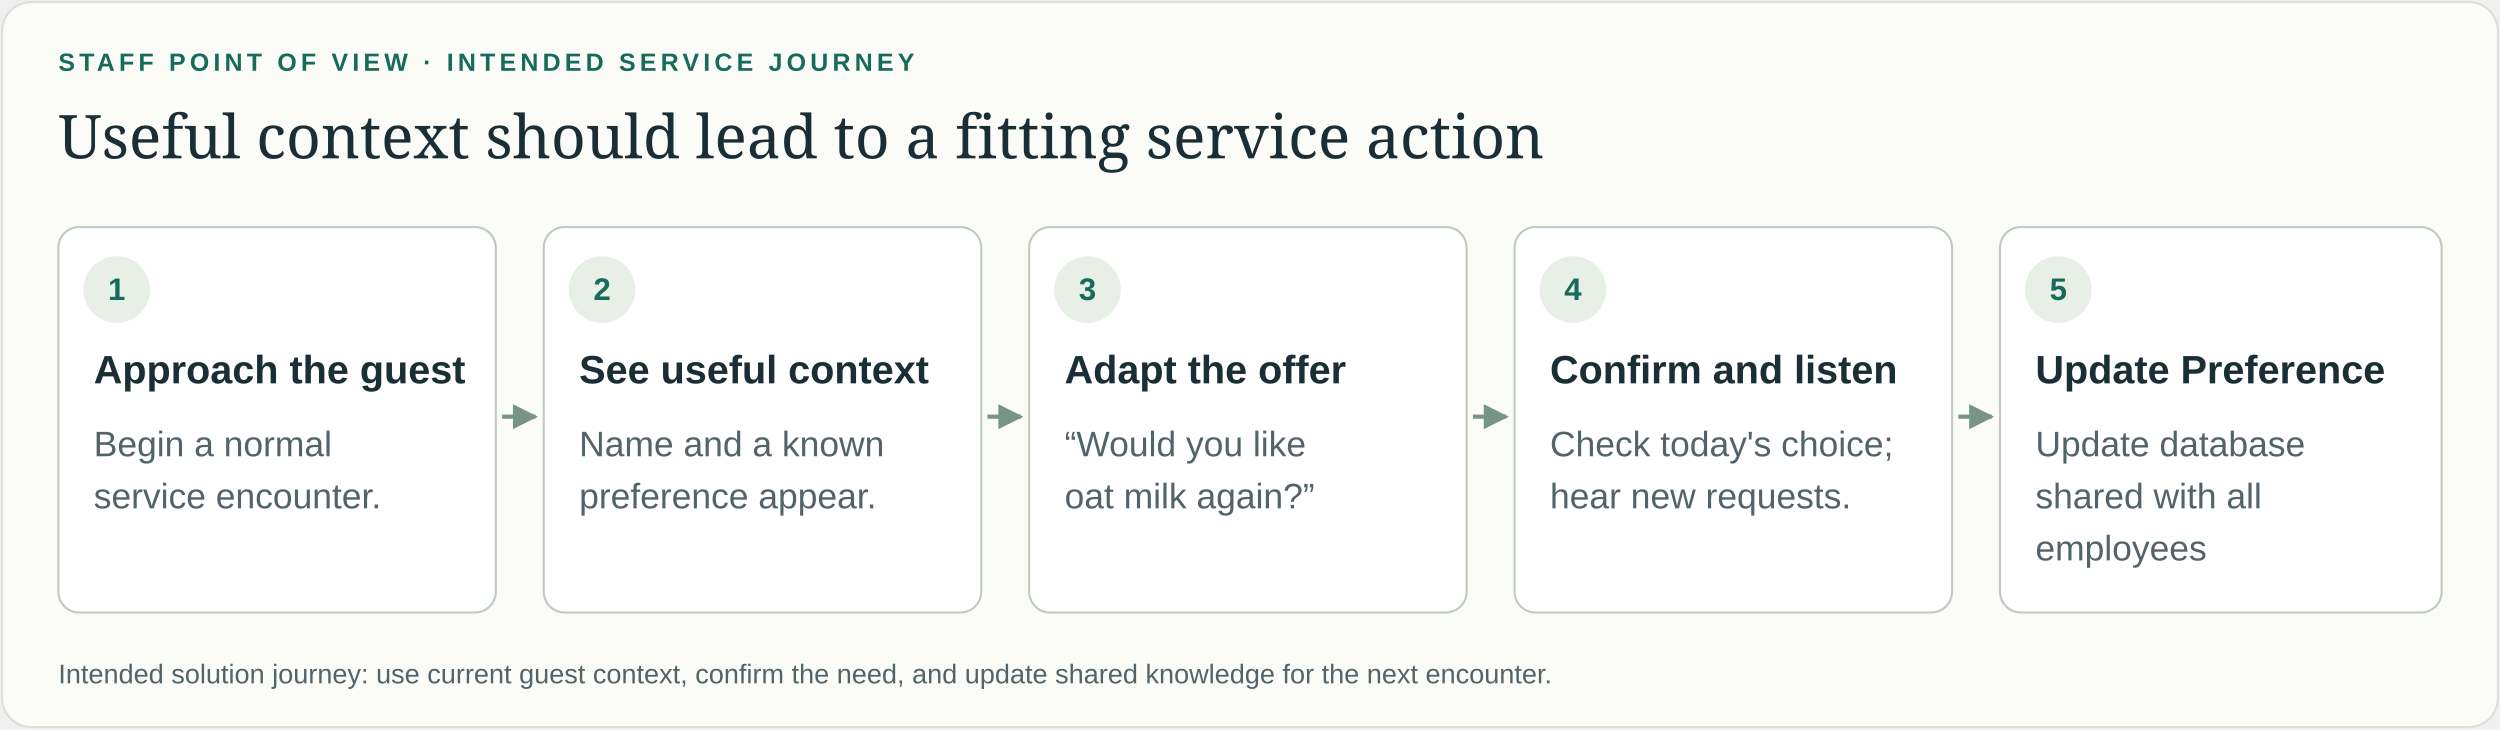
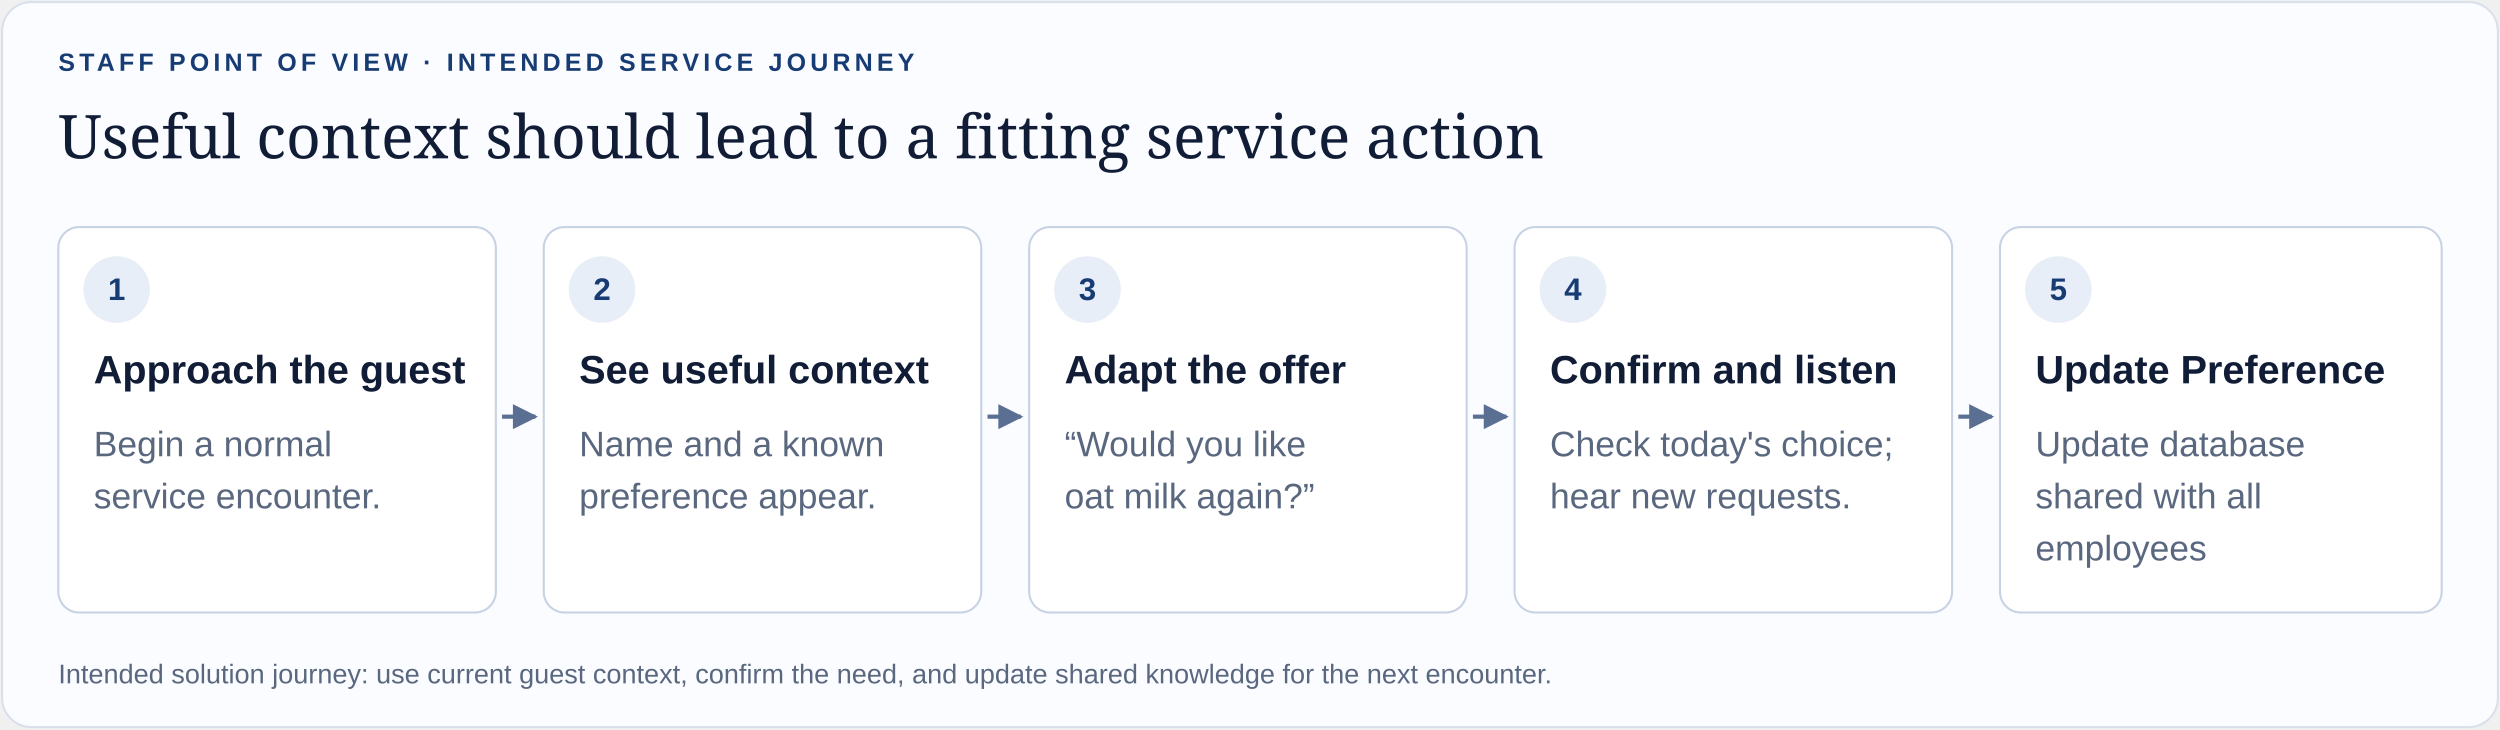
<svg xmlns="http://www.w3.org/2000/svg" width="1200" height="350" viewBox="0 0 1200 350" role="img" aria-labelledby="title description">
  <defs>
    <marker id="arrow" viewBox="0 0 10 10" refX="9" refY="5" markerWidth="6" markerHeight="6" orient="auto">
-       <path d="M0 0 10 5 0 10Z" fill="#779486" />
+       <path d="M0 0 10 5 0 10Z" fill="#5b6f93" />
    </marker>
  </defs>
-   <rect x="1" y="1" width="1198" height="348" rx="14" fill="#fbfcf8" stroke="#d9dfd9" />
-   <g font-family="Segoe UI,Arial,sans-serif" fill="#192e35">
-     <text x="28" y="34" font-size="12" font-weight="700" letter-spacing="2" fill="#176b5b">STAFF POINT OF VIEW · INTENDED SERVICE JOURNEY</text>
+   <rect x="1" y="1" width="1198" height="348" rx="14" fill="#fbfcff" stroke="#d9e0eb" />
+   <g font-family="Segoe UI,Arial,sans-serif" fill="#111d36">
+     <text x="28" y="34" font-size="12" font-weight="700" letter-spacing="2" fill="#173b73">STAFF POINT OF VIEW · INTENDED SERVICE JOURNEY</text>
    <text x="28" y="76" font-family="Georgia,serif" font-size="29">Useful context should lead to a fitting service action</text>
-     <g fill="#ffffff" stroke="#bdcbbf">
+     <g fill="#ffffff" stroke="#c7d2e3">
      <rect x="28" y="109" width="210" height="185" rx="10" />
      <rect x="261" y="109" width="210" height="185" rx="10" />
      <rect x="494" y="109" width="210" height="185" rx="10" />
      <rect x="727" y="109" width="210" height="185" rx="10" />
    </g>
-     <rect x="960" y="109" width="212" height="185" rx="10" fill="#ffffff" stroke="#bdcbbf" />
-     <g fill="none" stroke="#779486" stroke-width="2" marker-end="url(#arrow)">
+     <rect x="960" y="109" width="212" height="185" rx="10" fill="#ffffff" stroke="#c7d2e3" />
+     <g fill="none" stroke="#5b6f93" stroke-width="2" marker-end="url(#arrow)">
      <path d="M241 200h16" />
      <path d="M474 200h16" />
      <path d="M707 200h16" />
      <path d="M940 200h16" />
    </g>
-     <g fill="#e8efe7">
+     <g fill="#e8eef7">
      <circle cx="56" cy="139" r="16" />
      <circle cx="289" cy="139" r="16" />
      <circle cx="522" cy="139" r="16" />
      <circle cx="755" cy="139" r="16" />
    </g>
-     <circle cx="988" cy="139" r="16" fill="#e8efe7" />
-     <g font-size="15" font-weight="700" text-anchor="middle" fill="#176b5b">
+     <circle cx="988" cy="139" r="16" fill="#e8eef7" />
+     <g font-size="15" font-weight="700" text-anchor="middle" fill="#173b73">
      <text x="56" y="144">1</text>
      <text x="289" y="144">2</text>
      <text x="522" y="144">3</text>
      <text x="755" y="144">4</text>
      <text x="988" y="144">5</text>
    </g>
    <g font-size="19" font-weight="650">
      <text x="45" y="184">Approach the guest</text>
      <text x="278" y="184">See useful context</text>
      <text x="511" y="184">Adapt the offer</text>
      <text x="744" y="184">Confirm and listen</text>
      <text x="977" y="184">Update Preference</text>
    </g>
-     <g font-size="17" fill="#52646a">
+     <g font-size="17" fill="#59677f">
      <text x="45" y="219">
        <tspan x="45">Begin a normal</tspan>
        <tspan x="45" dy="25">service encounter.</tspan>
      </text>
      <text x="278" y="219">
        <tspan x="278">Name and a known</tspan>
        <tspan x="278" dy="25">preference appear.</tspan>
      </text>
      <text x="511" y="219">
        <tspan x="511">“Would you like</tspan>
        <tspan x="511" dy="25">oat milk again?”</tspan>
      </text>
      <text x="744" y="219">
        <tspan x="744">Check today's choice;</tspan>
        <tspan x="744" dy="25">hear new requests.</tspan>
      </text>
      <text x="977" y="219">
        <tspan x="977">Update database</tspan>
        <tspan x="977" dy="25">shared with all</tspan>
        <tspan x="977" dy="25">employees</tspan>
      </text>
    </g>
-     <text x="28" y="328" font-size="13" fill="#52646a">Intended solution journey: use current guest context, confirm the need, and update shared knowledge for the next encounter.</text>
+     <text x="28" y="328" font-size="13" fill="#59677f">Intended solution journey: use current guest context, confirm the need, and update shared knowledge for the next encounter.</text>
  </g>
</svg>
